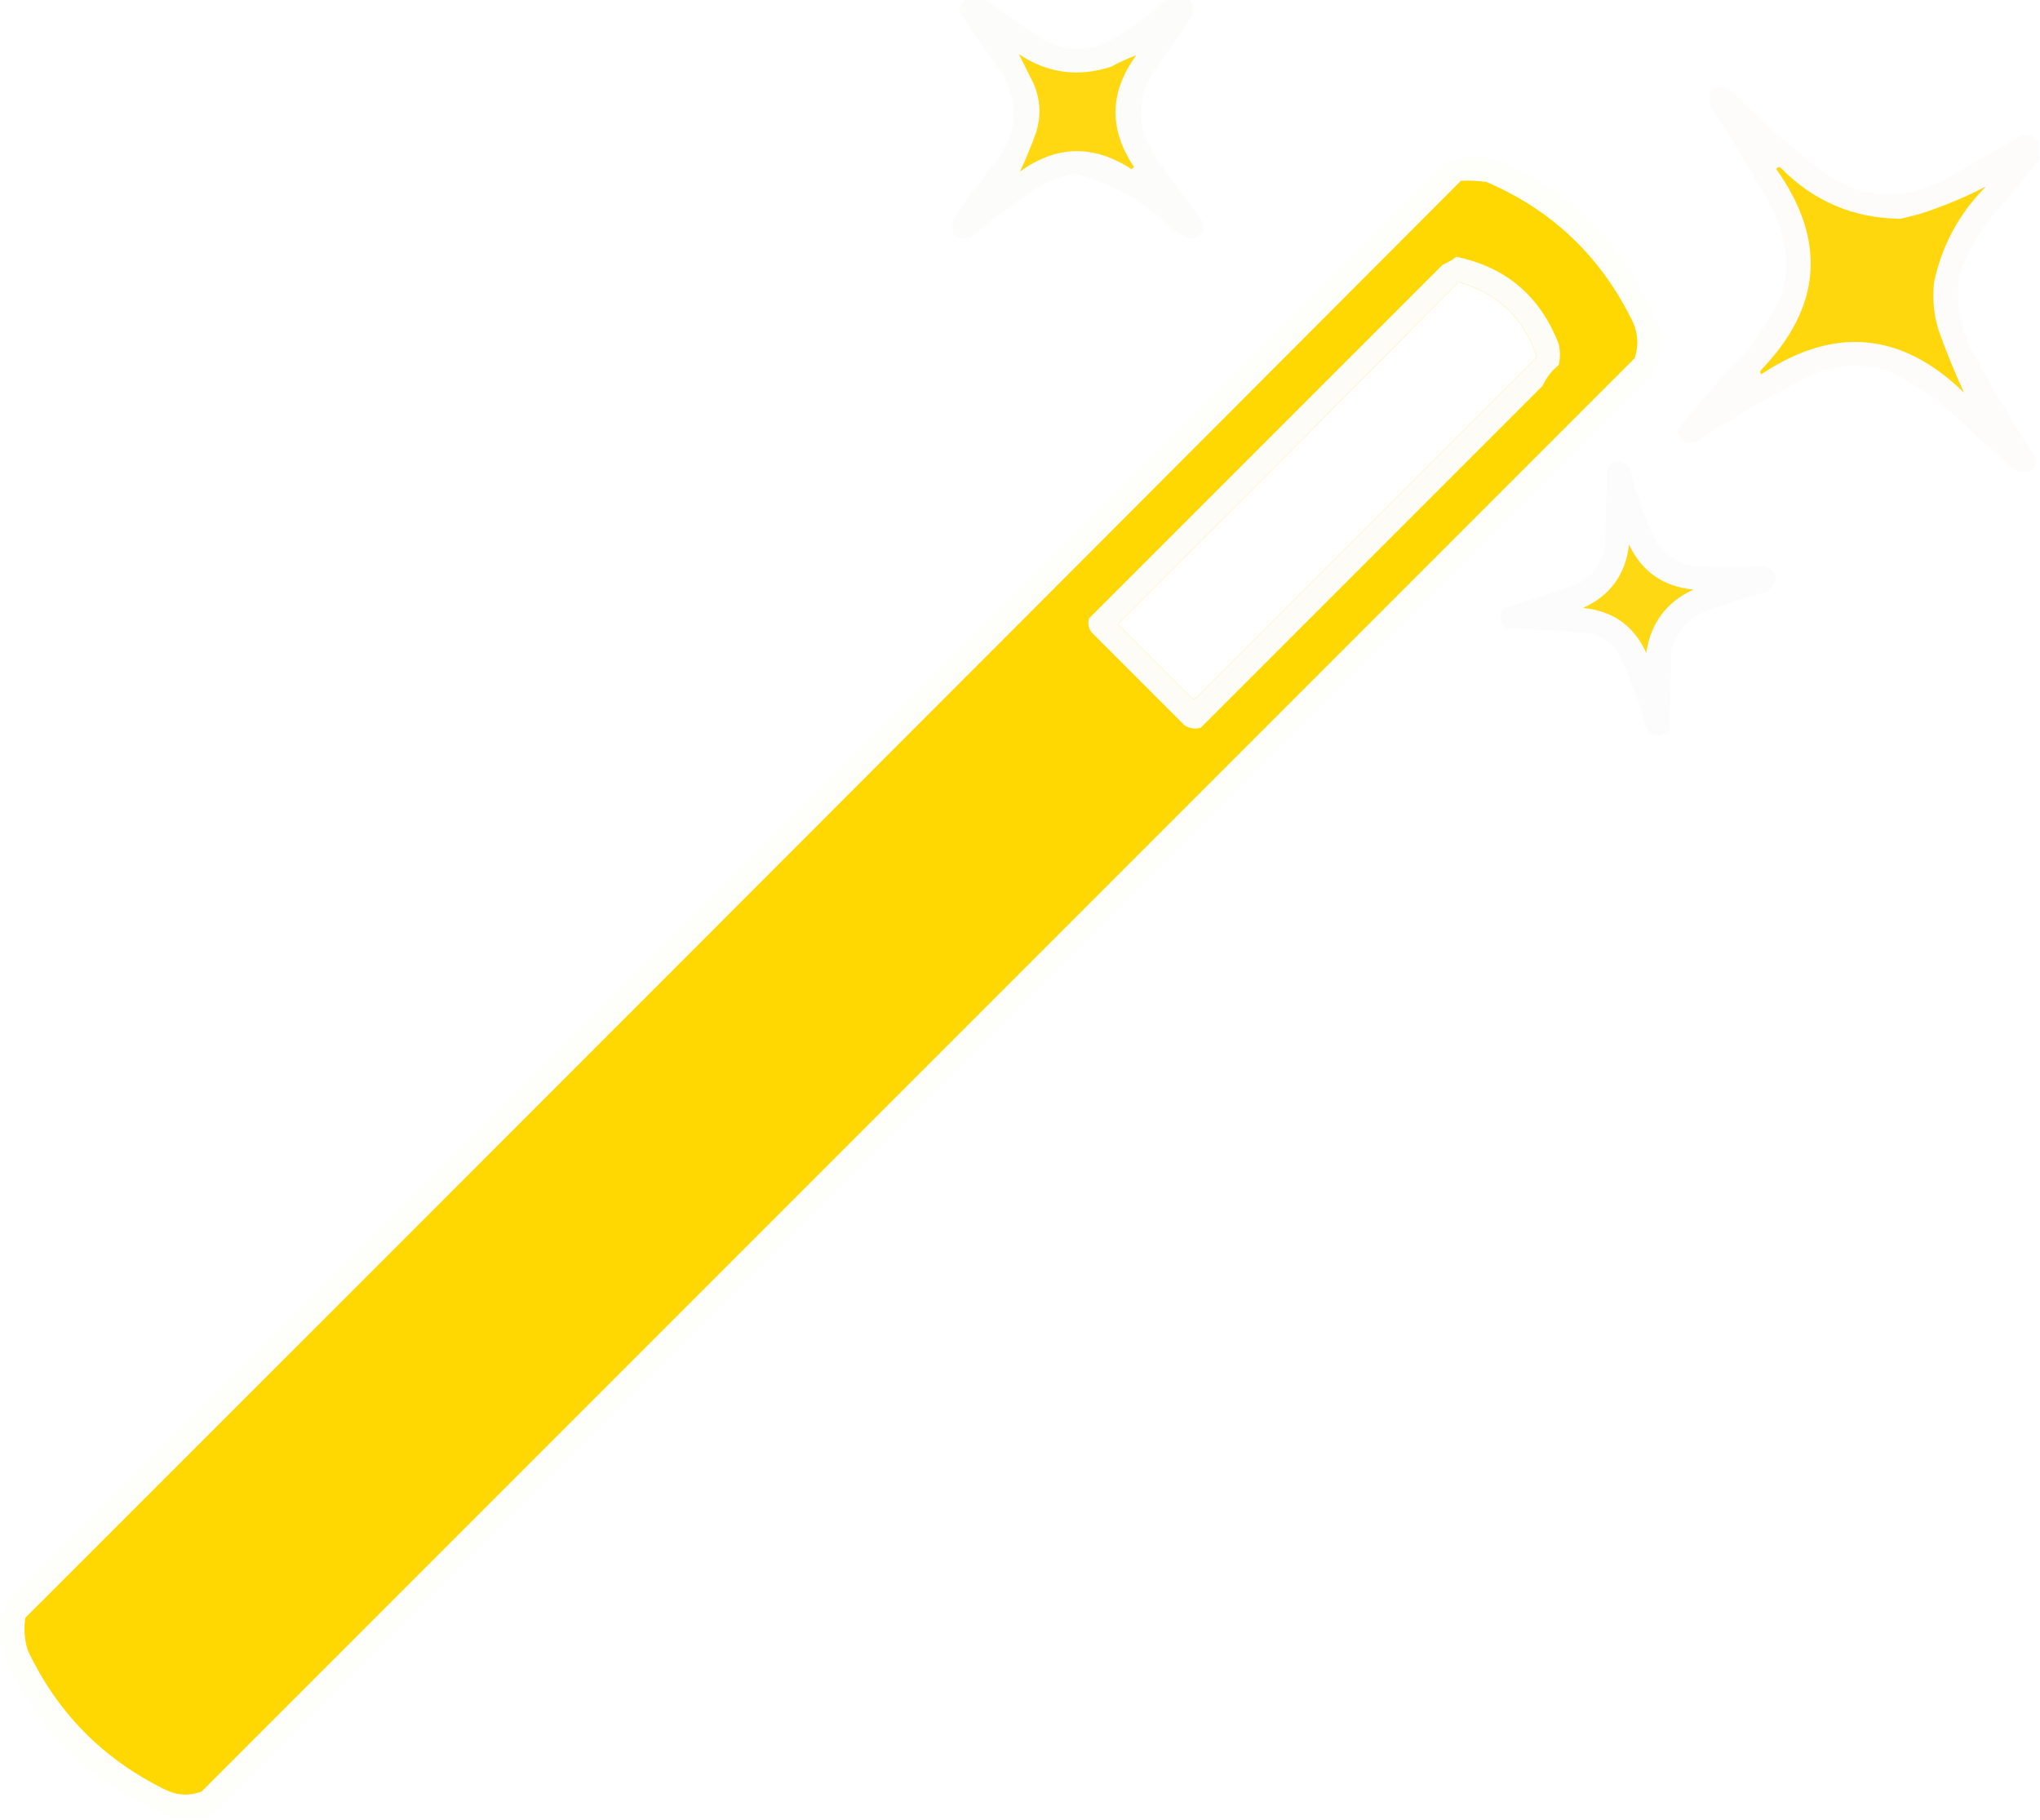
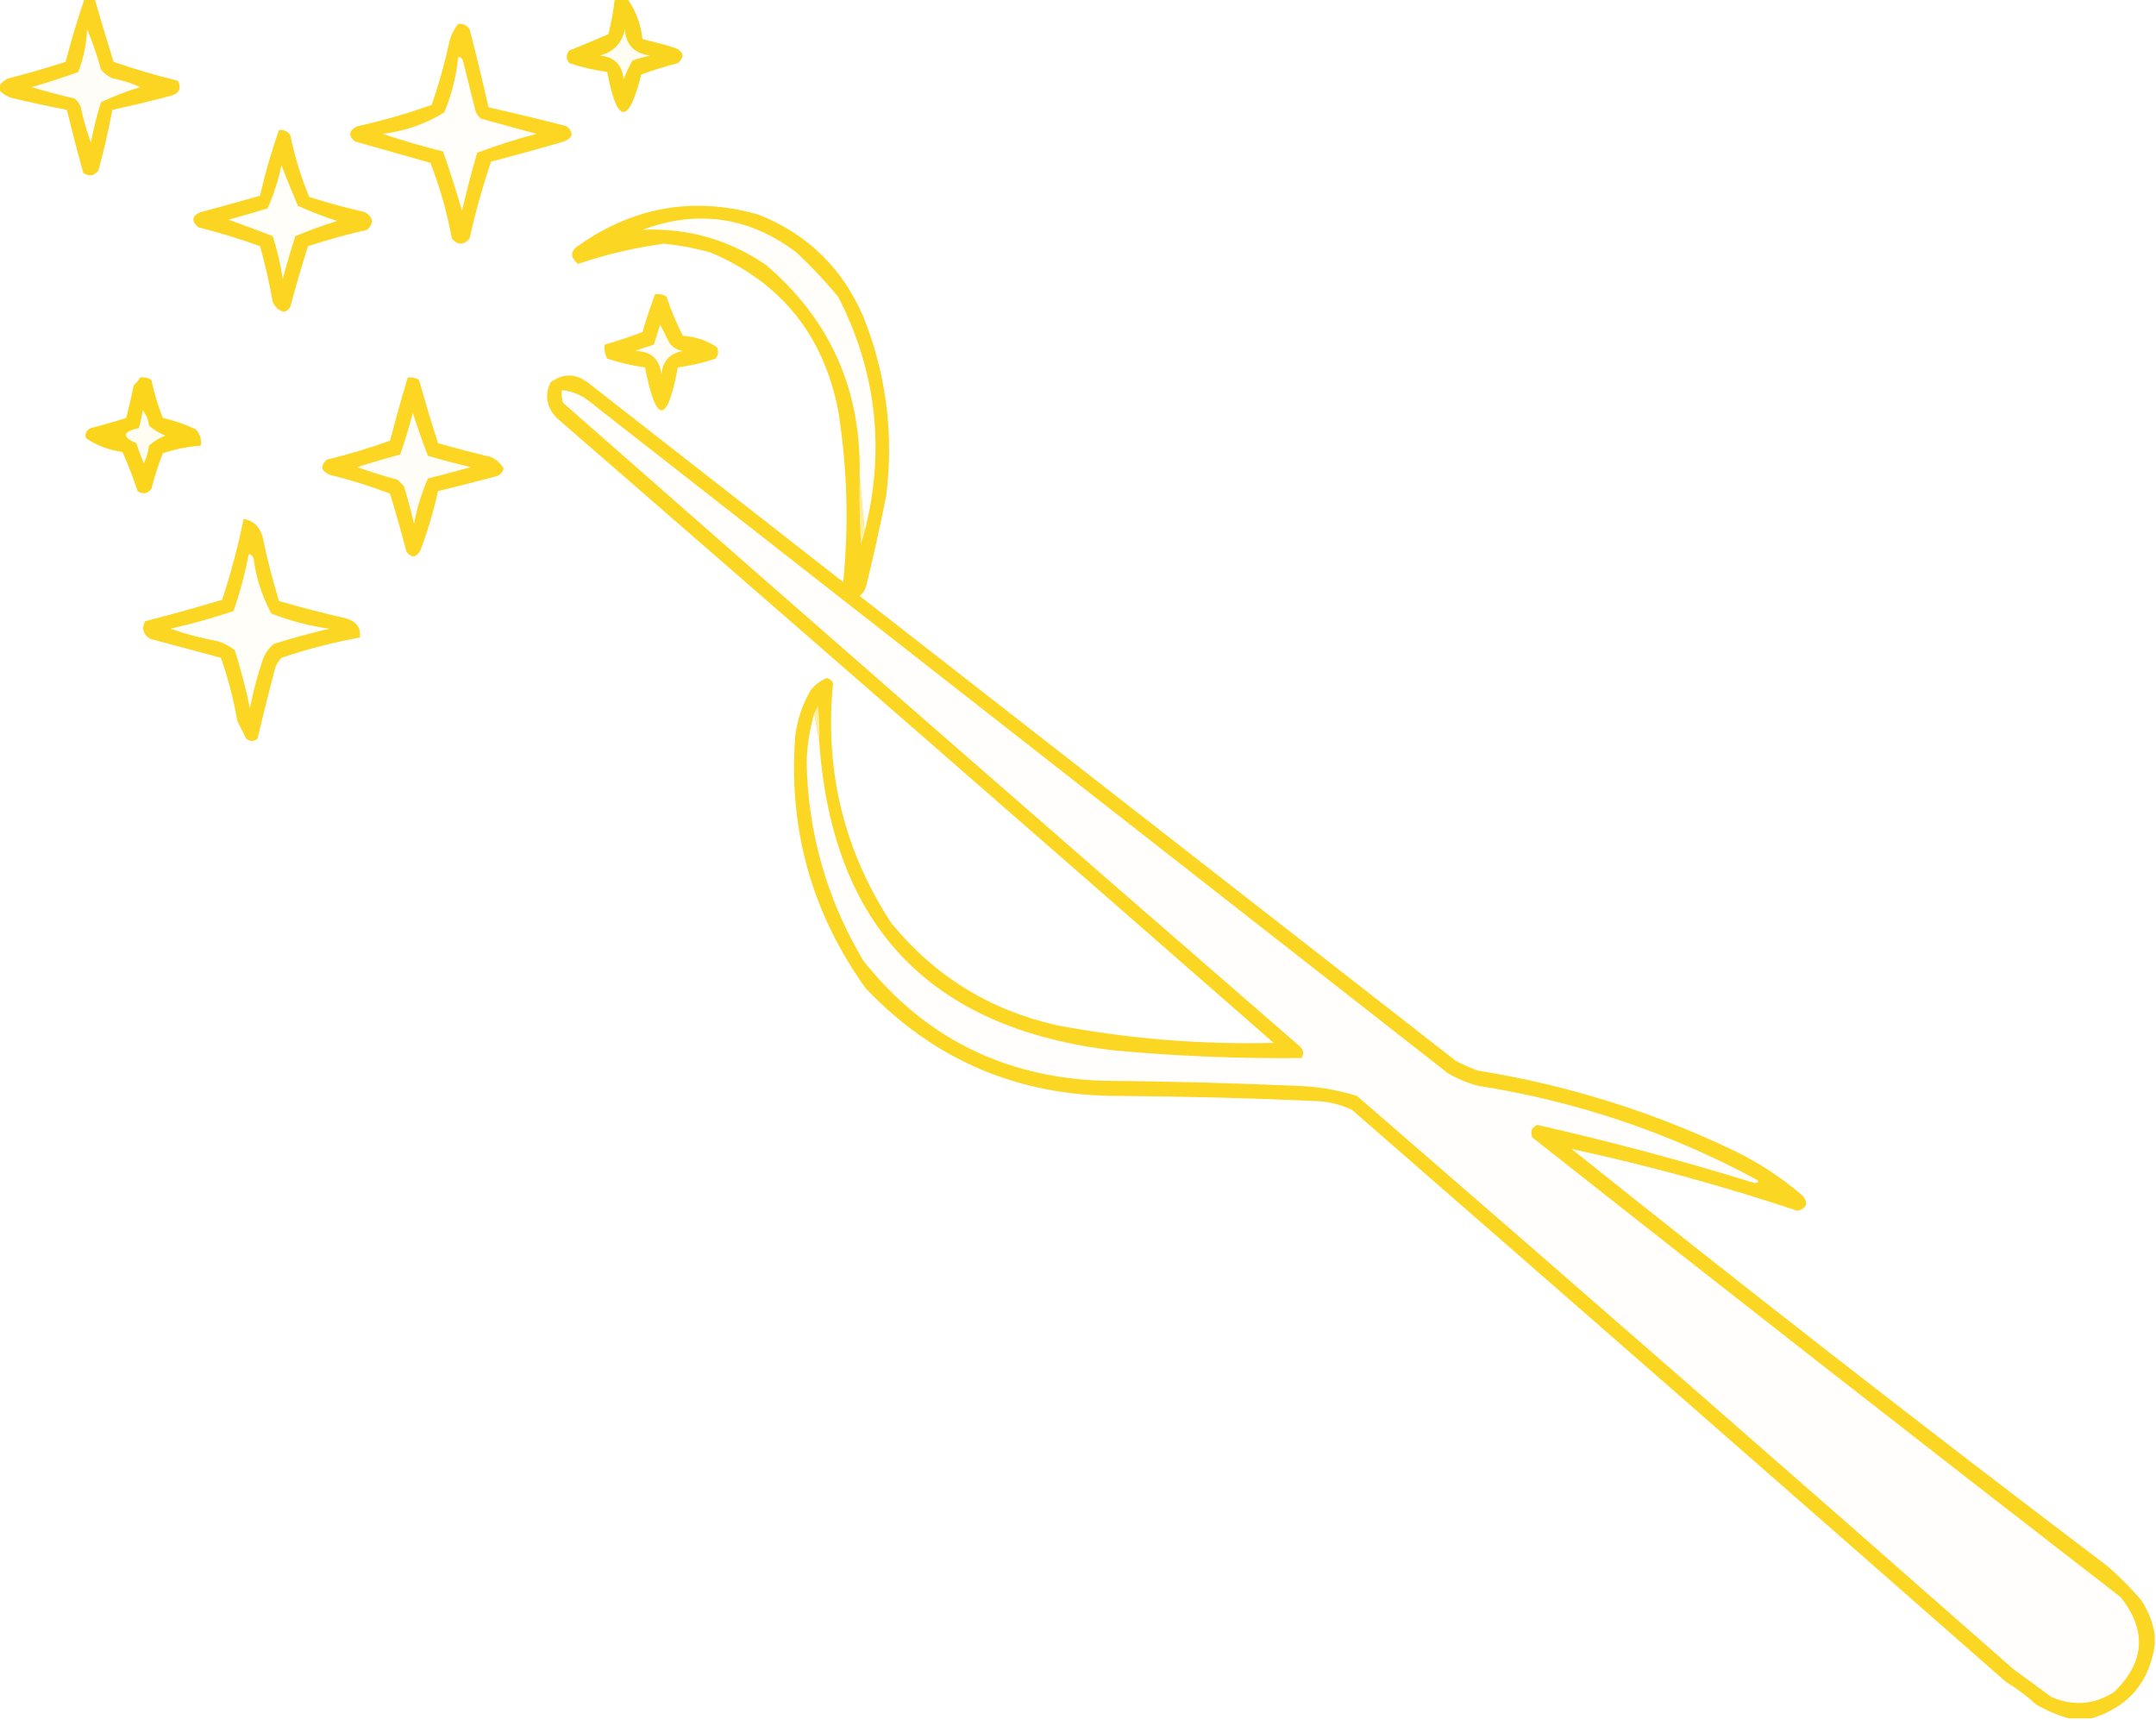
- <svg xmlns="http://www.w3.org/2000/svg" version="1.1" width="886px" height="790px" style="shape-rendering:geometricPrecision; text-rendering:geometricPrecision; image-rendering:optimizeQuality; fill-rule:evenodd; clip-rule:evenodd">
+ <svg xmlns="http://www.w3.org/2000/svg" version="1.1" width="854px" height="681px" style="shape-rendering:geometricPrecision; text-rendering:geometricPrecision; image-rendering:optimizeQuality; fill-rule:evenodd; clip-rule:evenodd">
  <g>
-     <path style="opacity:0.96" fill="#fcfcfb" d="M 419.5,-0.5 C 422.167,-0.5 424.833,-0.5 427.5,-0.5C 435.654,5.47 443.987,11.304 452.5,17C 464.213,23.404 475.546,22.737 486.5,15C 493.924,10.3 500.924,5.134 507.5,-0.5C 510.5,-0.5 513.5,-0.5 516.5,-0.5C 518.109,1.601 518.609,3.935 518,6.5C 512,15.167 506,23.833 500,32.5C 493.516,44.876 494.182,56.876 502,68.5C 508.423,77.678 515.089,86.678 522,95.5C 523.357,100.126 521.691,102.793 517,103.5C 513.989,102.41 511.156,100.91 508.5,99C 496.807,87.403 482.974,79.57 467,75.5C 460.73,76.479 454.897,78.646 449.5,82C 439.884,88.615 430.55,95.615 421.5,103C 415.019,104.357 412.519,101.857 414,95.5C 419.947,86.553 426.28,77.886 433,69.5C 442.033,57.197 442.7,44.53 435,31.5C 428.608,22.616 422.441,13.616 416.5,4.5C 417.26,2.64 418.26,0.973 419.5,-0.5 Z" />
+     <path style="opacity:0.922" fill="#fbd20f" d="M 33.5,-0.5 C 34.833,-0.5 36.167,-0.5 37.5,-0.5C 39.887,7.83 42.387,16.163 45,24.5C 53.358,27.382 61.858,29.882 70.5,32C 71.959,35.084 70.959,37.084 67.5,38C 59.849,39.996 52.183,41.83 44.5,43.5C 42.986,51.556 41.153,59.556 39,67.5C 37.33,69.698 35.33,70.032 33,68.5C 30.673,60.191 28.506,51.857 26.5,43.5C 19.481,42.162 12.481,40.662 5.5,39C 3.113,38.436 1.113,37.27 -0.5,35.5C -0.5,35.167 -0.5,34.833 -0.5,34.5C 0.316,32.856 1.65,31.69 3.5,31C 11.086,29.026 18.586,26.859 26,24.5C 28.18,16.024 30.68,7.691 33.5,-0.5 Z" />
  </g>
  <g>
-     <path style="opacity:1" fill="#ffd811" d="M 442.5,23.5 C 454.867,31.785 468.201,33.618 482.5,29C 486.191,26.981 489.858,25.314 493.5,24C 481.838,39.906 481.504,56.073 492.5,72.5C 492.167,72.833 491.833,73.167 491.5,73.5C 474.996,62.689 458.829,63.022 443,74.5C 445.526,69.088 447.859,63.422 450,57.5C 452.203,50.382 451.869,43.382 449,36.5C 446.807,32.114 444.64,27.78 442.5,23.5 Z" />
+     <path style="opacity:0.915" fill="#fad10c" d="M 243.5,-0.5 C 245.167,-0.5 246.833,-0.5 248.5,-0.5C 251.871,4.275 253.871,9.608 254.5,15.5C 258.858,16.506 263.191,17.673 267.5,19C 270.894,20.565 271.228,22.565 268.5,25C 263.568,26.273 258.735,27.773 254,29.5C 248.974,49.636 244.474,49.302 240.5,28.5C 235.402,27.809 230.402,26.642 225.5,25C 224.167,23.333 224.167,21.667 225.5,20C 230.759,17.903 235.926,15.736 241,13.5C 242.158,8.882 242.992,4.216 243.5,-0.5 Z" />
  </g>
  <g>
-     <path style="opacity:0.963" fill="#fdfcfb" d="M 885.5,61.5 C 885.5,64.167 885.5,66.833 885.5,69.5C 878.268,78.579 870.768,87.579 863,96.5C 857.723,103.459 853.723,111.126 851,119.5C 849.531,129.9 850.865,139.9 855,149.5C 864.077,166.661 873.911,183.328 884.5,199.5C 883.82,204.359 881.153,206.193 876.5,205C 866.869,197.038 857.536,188.704 848.5,180C 839.894,172.063 830.227,165.73 819.5,161C 808.284,157.487 797.284,158.154 786.5,163C 769.178,171.657 752.512,181.323 736.5,192C 732.074,193.252 729.408,191.586 728.5,187C 737.242,175.586 746.742,164.752 757,154.5C 763.917,146.343 769.584,137.343 774,127.5C 777.268,115.079 775.935,103.079 770,91.5C 761.795,75.976 752.795,60.976 743,46.5C 741.25,38.578 744.083,36.078 751.5,39C 764.277,52.117 777.944,64.117 792.5,75C 808.357,86.058 825.023,87.391 842.5,79C 854.329,72.586 865.996,65.92 877.5,59C 880.775,58.018 883.441,58.852 885.5,61.5 Z" />
+     <path style="opacity:0.925" fill="#fcd311" d="M 181.5,9.5 C 183.39,9.296 184.89,9.963 186,11.5C 188.661,21.811 191.161,32.144 193.5,42.5C 203.85,44.837 214.183,47.337 224.5,50C 227.326,52.522 226.993,54.522 223.5,56C 213.877,58.822 204.211,61.489 194.5,64C 191.128,73.983 188.295,84.15 186,94.5C 183.667,97.167 181.333,97.167 179,94.5C 177.087,84.174 174.254,74.174 170.5,64.5C 160.506,61.668 150.506,58.835 140.5,56C 137.842,53.614 138.175,51.614 141.5,50C 151.549,47.793 161.382,44.96 171,41.5C 173.836,33.326 176.169,24.993 178,16.5C 178.653,13.861 179.82,11.527 181.5,9.5 Z" />
  </g>
  <g>
-     <path style="opacity:0.947" fill="#fefefb" d="M 88.5,789.5 C 84.167,789.5 79.833,789.5 75.5,789.5C 41.903,776.409 17.403,753.409 2,720.5C 1.262,717.009 0.429,713.675 -0.5,710.5C -0.5,708.167 -0.5,705.833 -0.5,703.5C 0.355,700.825 1.522,698.158 3,695.5C 211.167,487.333 419.333,279.167 627.5,71C 636.432,66.567 645.432,66.567 654.5,71C 684.892,85.724 706.726,108.557 720,139.5C 722.567,147.49 721.9,155.157 718,162.5C 510.167,370.333 302.333,578.167 94.5,786C 92.568,787.459 90.568,788.625 88.5,789.5 Z M 633.5,122.5 C 650.478,127.309 661.811,138.142 667.5,155C 618.221,204.279 568.887,253.613 519.5,303C 518.833,303.667 518.167,303.667 517.5,303C 506.833,292.333 496.167,281.667 485.5,271C 535.035,221.632 584.368,172.132 633.5,122.5 Z" />
+     <path style="opacity:1" fill="#fffdf2" d="M 247.5,11.5 C 247.87,17.706 251.204,21.206 257.5,22C 255.122,22.511 252.788,23.178 250.5,24C 249.144,26.398 247.977,28.898 247,31.5C 246.491,25.657 243.324,22.491 237.5,22C 243.062,20.605 246.395,17.105 247.5,11.5 Z" />
  </g>
  <g>
-     <path style="opacity:1" fill="#ffd70c" d="M 771.5,73.5 C 771.897,72.475 772.563,72.308 773.5,73C 787.862,87.518 805.195,94.852 825.5,95C 828.167,94.333 830.833,93.667 833.5,93C 843.651,89.745 853.318,85.745 862.5,81C 850.935,92.631 843.435,106.464 840,122.5C 839.178,129.634 839.845,136.634 842,143.5C 845.317,152.819 848.984,161.819 853,170.5C 825.907,144.12 796.573,141.453 765,162.5C 764.333,161.833 764.333,161.167 765,160.5C 791.185,133.282 793.352,104.282 771.5,73.5 Z" />
+     <path style="opacity:1" fill="#fffdf8" d="M 34.5,11.5 C 36.62,16.604 38.454,21.937 40,27.5C 41.214,29.049 42.714,30.215 44.5,31C 48.335,31.707 52.002,32.874 55.5,34.5C 50.144,36.125 44.977,38.125 40,40.5C 38.353,45.754 37.02,51.087 36,56.5C 34.356,51.923 33.022,47.256 32,42.5C 31.535,41.069 30.701,39.903 29.5,39C 23.765,37.688 18.099,36.188 12.5,34.5C 18.772,32.726 24.939,30.726 31,28.5C 33.11,23.009 34.277,17.342 34.5,11.5 Z" />
  </g>
  <g>
-     <path style="opacity:1" fill="#ffd701" d="M 634.5,78.5 C 638.182,78.335 641.848,78.501 645.5,79C 673.413,90.912 694.246,110.412 708,137.5C 711.291,143.289 711.957,149.289 710,155.5C 502.5,363 295,570.5 87.5,778C 82.078,779.992 76.744,779.659 71.5,777C 44.585,763.752 24.752,743.585 12,716.5C 10.607,711.905 10.274,707.239 11,702.5C 219.035,494.632 426.868,286.632 634.5,78.5 Z M 633.5,122.5 C 584.368,172.132 535.035,221.632 485.5,271C 496.167,281.667 506.833,292.333 517.5,303C 518.167,303.667 518.833,303.667 519.5,303C 568.887,253.613 618.221,204.279 667.5,155C 661.811,138.142 650.478,127.309 633.5,122.5 Z" />
+     <path style="opacity:1" fill="#fffefa" d="M 181.5,22.5 C 182.586,22.62 183.253,23.287 183.5,24.5C 185,30.5 186.5,36.5 188,42.5C 188.273,44.329 189.107,45.829 190.5,47C 197.833,49 205.167,51 212.5,53C 204.509,55.12 196.675,57.62 189,60.5C 186.795,68.115 184.795,75.782 183,83.5C 180.713,75.637 178.213,67.804 175.5,60C 167.403,57.976 159.403,55.643 151.5,53C 160.35,51.94 168.516,49.106 176,44.5C 178.915,37.425 180.748,30.091 181.5,22.5 Z" />
  </g>
  <g>
-     <path style="opacity:0.98" fill="#fdfdfc" d="M 632.5,111.5 C 654.197,116.023 669.03,128.69 677,149.5C 677.667,152.5 677.667,155.5 677,158.5C 673.942,160.957 671.608,163.957 670,167.5C 620.5,217 571,266.5 521.5,316C 519.029,316.706 516.695,316.373 514.5,315C 501,301.5 487.5,288 474,274.5C 472.699,272.635 472.365,270.635 473,268.5C 524.167,217.333 575.333,166.167 626.5,115C 628.727,114.059 630.727,112.892 632.5,111.5 Z M 633.5,122.5 C 584.368,172.132 535.035,221.632 485.5,271C 496.167,281.667 506.833,292.333 517.5,303C 518.167,303.667 518.833,303.667 519.5,303C 568.887,253.613 618.221,204.279 667.5,155C 661.811,138.142 650.478,127.309 633.5,122.5 Z" />
+     <path style="opacity:0.923" fill="#fbd20f" d="M 110.5,51.5 C 112.39,51.297 113.89,51.963 115,53.5C 116.7,61.931 119.2,70.097 122.5,78C 129.746,80.311 137.079,82.311 144.5,84C 147.838,85.988 148.172,88.321 145.5,91C 137.528,92.784 129.695,94.951 122,97.5C 119.468,105.43 117.135,113.43 115,121.5C 114.481,122.516 113.647,123.182 112.5,123.5C 110.372,122.946 108.872,121.613 108,119.5C 106.716,112.078 105.049,104.744 103,97.5C 94.981,94.606 86.815,92.106 78.5,90C 75.674,87.478 76.007,85.478 79.5,84C 87.384,81.905 95.217,79.738 103,77.5C 105.006,68.653 107.506,59.987 110.5,51.5 Z" />
  </g>
  <g>
-     <path style="opacity:0.958" fill="#fdfcfc" d="M 700.5,200.5 C 703.652,199.959 706.152,200.959 708,203.5C 710.626,215.01 714.626,226.01 720,236.5C 725.243,243.037 732.076,246.204 740.5,246C 748.703,246.788 756.87,246.621 765,245.5C 772.405,247.952 773.239,251.786 767.5,257C 757.97,259.399 748.637,262.399 739.5,266C 731.968,269.528 727.468,275.361 726,283.5C 725.667,294.5 725.333,305.5 725,316.5C 722.206,320.023 719.04,320.356 715.5,317.5C 712.225,305.843 708.059,294.51 703,283.5C 699.908,279.072 695.741,276.239 690.5,275C 678.529,273.89 666.529,273.223 654.5,273C 651.021,270.366 650.687,267.366 653.5,264C 662.906,261.198 672.239,258.198 681.5,255C 690.542,252.085 695.708,245.918 697,236.5C 697.333,225.5 697.667,214.5 698,203.5C 699.045,202.627 699.878,201.627 700.5,200.5 Z" />
+     <path style="opacity:1" fill="#fffef9" d="M 111.5,65.5 C 113.543,70.773 115.709,76.107 118,81.5C 123.038,83.791 128.204,85.791 133.5,87.5C 127.849,89.281 122.349,91.281 117,93.5C 115.18,99.11 113.514,104.777 112,110.5C 111.139,104.722 109.806,99.055 108,93.5C 102.221,91.261 96.388,89.094 90.5,87C 95.718,85.572 100.884,84.072 106,82.5C 108.422,76.998 110.255,71.332 111.5,65.5 Z" />
  </g>
  <g>
-     <path style="opacity:1" fill="#ffd814" d="M 707.5,236.5 C 713.115,248.274 722.448,254.774 735.5,256C 723.726,261.446 716.893,270.613 715,283.5C 709.628,271.724 700.461,265.224 687.5,264C 699.322,258.665 705.989,249.499 707.5,236.5 Z" />
+     <path style="opacity:0.93" fill="#fbd312" d="M 853.5,647.5 C 853.5,648.833 853.5,650.167 853.5,651.5C 851.288,666.383 842.955,676.049 828.5,680.5C 825.5,680.5 822.5,680.5 819.5,680.5C 815.05,679.285 810.717,677.451 806.5,675C 802.783,671.615 798.783,668.615 794.5,666C 708.289,590.285 621.956,514.785 535.5,439.5C 530.757,437.281 525.757,436.114 520.5,436C 494.849,434.856 469.182,434.189 443.5,434C 403.707,434.173 370.207,420.007 343,391.5C 321.537,361.659 312.204,328.326 315,291.5C 315.799,285.102 317.799,279.102 321,273.5C 322.765,271.226 324.932,269.559 327.5,268.5C 328.647,268.818 329.481,269.484 330,270.5C 326.534,304.968 334.201,336.635 353,365.5C 370.134,386.489 391.968,399.989 418.5,406C 446.915,411.383 475.581,413.717 504.5,413C 409.931,330.255 315.264,247.755 220.5,165.5C 216.536,161.38 215.702,156.714 218,151.5C 223.155,147.629 228.321,147.796 233.5,152C 267,178.167 300.5,204.333 334,230.5C 336.279,207.77 335.612,185.103 332,162.5C 326.144,132.658 309.311,111.825 281.5,100C 275.434,98.304 269.268,97.138 263,96.5C 251.374,98.074 240.041,100.74 229,104.5C 225.652,101.846 225.818,99.346 229.5,97C 251.395,81.751 275.062,77.751 300.5,85C 319.939,92.772 333.772,106.272 342,125.5C 351.095,148.406 354.095,172.073 351,196.5C 348.589,208.557 345.922,220.557 343,232.5C 342.535,233.931 341.701,235.097 340.5,236C 419.167,297.333 497.833,358.667 576.5,420C 579.382,421.608 582.382,422.941 585.5,424C 621.104,429.731 655.104,440.398 687.5,456C 697.105,460.715 705.938,466.549 714,473.5C 716.402,476.451 715.736,478.451 712,479.5C 682.537,469.678 652.704,461.511 622.5,455C 692.443,510.966 763.109,565.966 834.5,620C 839.376,624.175 843.876,628.675 848,633.5C 850.943,637.845 852.776,642.511 853.5,647.5 Z" />
+   </g>
+   <g>
+     <path style="opacity:1" fill="#fffefa" d="M 342.5,210.5 C 341.833,203.167 341.167,195.833 340.5,188.5C 341.291,154.603 328.958,126.77 303.5,105C 288.783,94.902 272.45,90.235 254.5,91C 276.475,82.862 296.808,85.862 315.5,100C 321.329,105.463 326.829,111.297 332,117.5C 347.191,147.17 350.691,178.17 342.5,210.5 Z" />
+   </g>
+   <g>
+     <path style="opacity:0.917" fill="#fcd30f" d="M 259.5,116.5 C 261.144,116.286 262.644,116.62 264,117.5C 265.794,122.867 267.96,128.033 270.5,133C 275.415,133.305 279.915,134.805 284,137.5C 284.72,139.112 284.554,140.612 283.5,142C 278.598,143.642 273.598,144.809 268.5,145.5C 264.237,168.142 259.904,168.142 255.5,145.5C 250.402,144.809 245.402,143.642 240.5,142C 239.594,140.301 239.261,138.467 239.5,136.5C 244.559,135.036 249.559,133.369 254.5,131.5C 255.975,126.409 257.641,121.409 259.5,116.5 Z" />
+   </g>
+   <g>
+     <path style="opacity:1" fill="#fffdf6" d="M 261.5,128.5 C 262.621,130.741 263.787,133.075 265,135.5C 266.319,137.487 268.152,138.654 270.5,139C 265.21,139.958 262.376,143.124 262,148.5C 261.367,142.202 257.867,139.035 251.5,139C 253.98,138.04 256.48,137.207 259,136.5C 259.84,133.798 260.673,131.132 261.5,128.5 Z" />
+   </g>
+   <g>
+     <path style="opacity:0.925" fill="#fbd20a" d="M 55.5,149.5 C 57.144,149.286 58.644,149.62 60,150.5C 61.04,155.664 62.54,160.664 64.5,165.5C 68.998,166.541 73.331,168.041 77.5,170C 79.229,171.789 79.896,173.956 79.5,176.5C 74.373,176.859 69.373,177.859 64.5,179.5C 62.72,184.064 61.22,188.73 60,193.5C 58.507,195.56 56.674,195.893 54.5,194.5C 52.78,189.165 50.78,183.998 48.5,179C 43.194,178.28 38.361,176.447 34,173.5C 33.564,171.704 34.231,170.371 36,169.5C 40.74,168.316 45.407,166.983 50,165.5C 51.106,161.196 52.106,156.863 53,152.5C 54.045,151.627 54.878,150.627 55.5,149.5 Z" />
+   </g>
+   <g>
+     <path style="opacity:0.921" fill="#fcd30f" d="M 161.5,149.5 C 163.144,149.286 164.644,149.62 166,150.5C 168.347,158.891 170.847,167.224 173.5,175.5C 180.451,177.488 187.451,179.321 194.5,181C 196.64,181.973 198.307,183.473 199.5,185.5C 199.135,186.902 198.301,187.902 197,188.5C 189.177,190.581 181.344,192.581 173.5,194.5C 171.733,202.505 169.399,210.338 166.5,218C 164.844,220.925 163.011,221.092 161,218.5C 158.988,210.783 156.821,203.116 154.5,195.5C 146.678,192.504 138.678,190.004 130.5,188C 127.106,186.435 126.772,184.435 129.5,182C 138.034,179.953 146.367,177.453 154.5,174.5C 156.684,166.093 159.017,157.76 161.5,149.5 Z" />
+   </g>
+   <g>
+     <path style="opacity:1" fill="#fffefd" d="M 322.5,282.5 C 323.167,286.167 323.833,289.833 324.5,293.5C 329.501,366.67 368.501,407.503 441.5,416C 466.124,418.265 490.791,419.265 515.5,419C 516.535,417.493 516.368,415.993 515,414.5C 417.32,329.815 319.987,244.815 223,159.5C 222.506,157.866 222.34,156.199 222.5,154.5C 226.604,154.884 230.271,156.384 233.5,159C 346.833,247.667 460.167,336.333 573.5,425C 577.271,427.219 581.271,428.885 585.5,430C 624.366,436.115 661.033,448.449 695.5,467C 696.888,467.889 696.722,468.389 695,468.5C 666.621,459.739 637.954,452.072 609,445.5C 606.681,446.409 606.014,448.075 607,450.5C 684.38,511.548 762.047,572.215 840,632.5C 850.43,645.658 849.596,658.158 837.5,670C 829.56,675.134 821.227,675.8 812.5,672C 807.5,668.333 802.5,664.667 797.5,661C 711.129,584.961 624.463,509.294 537.5,434C 529.687,431.587 521.687,430.253 513.5,430C 487.846,428.901 462.18,428.234 436.5,428C 397.492,426.58 365.992,410.747 342,380.5C 327.505,356.192 320.005,329.859 319.5,301.5C 319.745,295.029 320.745,288.696 322.5,282.5 Z" />
+   </g>
+   <g>
+     <path style="opacity:1" fill="#fffcf2" d="M 56.5,162.5 C 57.926,164.148 58.76,166.148 59,168.5C 60.925,170.213 63.092,171.547 65.5,172.5C 63.092,173.453 60.925,174.787 59,176.5C 58.711,178.952 58.044,181.285 57,183.5C 55.878,180.924 54.878,178.257 54,175.5C 48.115,172.976 48.448,170.976 55,169.5C 55.662,167.187 56.162,164.854 56.5,162.5 Z" />
+   </g>
+   <g>
+     <path style="opacity:1" fill="#fffdf8" d="M 163.5,163.5 C 165.337,169.16 167.337,174.826 169.5,180.5C 175.118,182.155 180.784,183.655 186.5,185C 180.843,186.564 175.176,188.064 169.5,189.5C 166.981,195.232 165.148,201.232 164,207.5C 162.822,202.457 161.489,197.457 160,192.5C 159.167,191.667 158.333,190.833 157.5,190C 152.095,188.531 146.761,186.865 141.5,185C 147.11,183.18 152.777,181.514 158.5,180C 160.401,174.563 162.067,169.063 163.5,163.5 Z" />
+   </g>
+   <g>
+     <path style="opacity:1" fill="#ffefa1" d="M 340.5,188.5 C 341.167,195.833 341.833,203.167 342.5,210.5C 342.108,212.179 341.608,213.846 341,215.5C 340.5,206.506 340.334,197.506 340.5,188.5 Z" />
+   </g>
+   <g>
+     <path style="opacity:0.921" fill="#fbd210" d="M 96.5,205.5 C 100.344,206.17 102.844,208.504 104,212.5C 105.791,221.133 107.958,229.633 110.5,238C 119.417,240.584 128.417,242.918 137.5,245C 141.393,246.335 143.06,248.835 142.5,252.5C 131.962,254.385 121.628,257.051 111.5,260.5C 110.416,261.665 109.583,262.998 109,264.5C 106.539,273.803 104.206,283.136 102,292.5C 100.542,293.747 99.042,293.747 97.5,292.5C 96.338,290.176 95.171,287.842 94,285.5C 92.525,276.95 90.359,268.617 87.5,260.5C 78.177,258.002 68.844,255.502 59.5,253C 56.662,251.245 55.995,248.912 57.5,246C 67.761,243.394 77.928,240.56 88,237.5C 91.465,226.974 94.298,216.307 96.5,205.5 Z" />
+   </g>
+   <g>
+     <path style="opacity:1" fill="#fffef9" d="M 98.5,219.5 C 99.586,219.62 100.253,220.287 100.5,221.5C 101.535,229.157 103.868,236.324 107.5,243C 114.919,245.885 122.586,247.885 130.5,249C 123.079,250.689 115.746,252.689 108.5,255C 106.383,256.731 104.883,258.898 104,261.5C 101.925,267.725 100.258,274.059 99,280.5C 97.38,272.731 95.38,265.064 93,257.5C 91.068,255.962 88.901,254.795 86.5,254C 80.031,252.8 73.697,251.133 67.5,249C 75.96,247.068 84.293,244.735 92.5,242C 95.047,234.646 97.047,227.146 98.5,219.5 Z" />
+   </g>
+   <g>
+     <path style="opacity:1" fill="#ffefa3" d="M 324.5,293.5 C 323.833,289.833 323.167,286.167 322.5,282.5C 322.987,281.527 323.487,280.527 324,279.5C 324.499,284.155 324.666,288.821 324.5,293.5 Z" />
  </g>
</svg>
